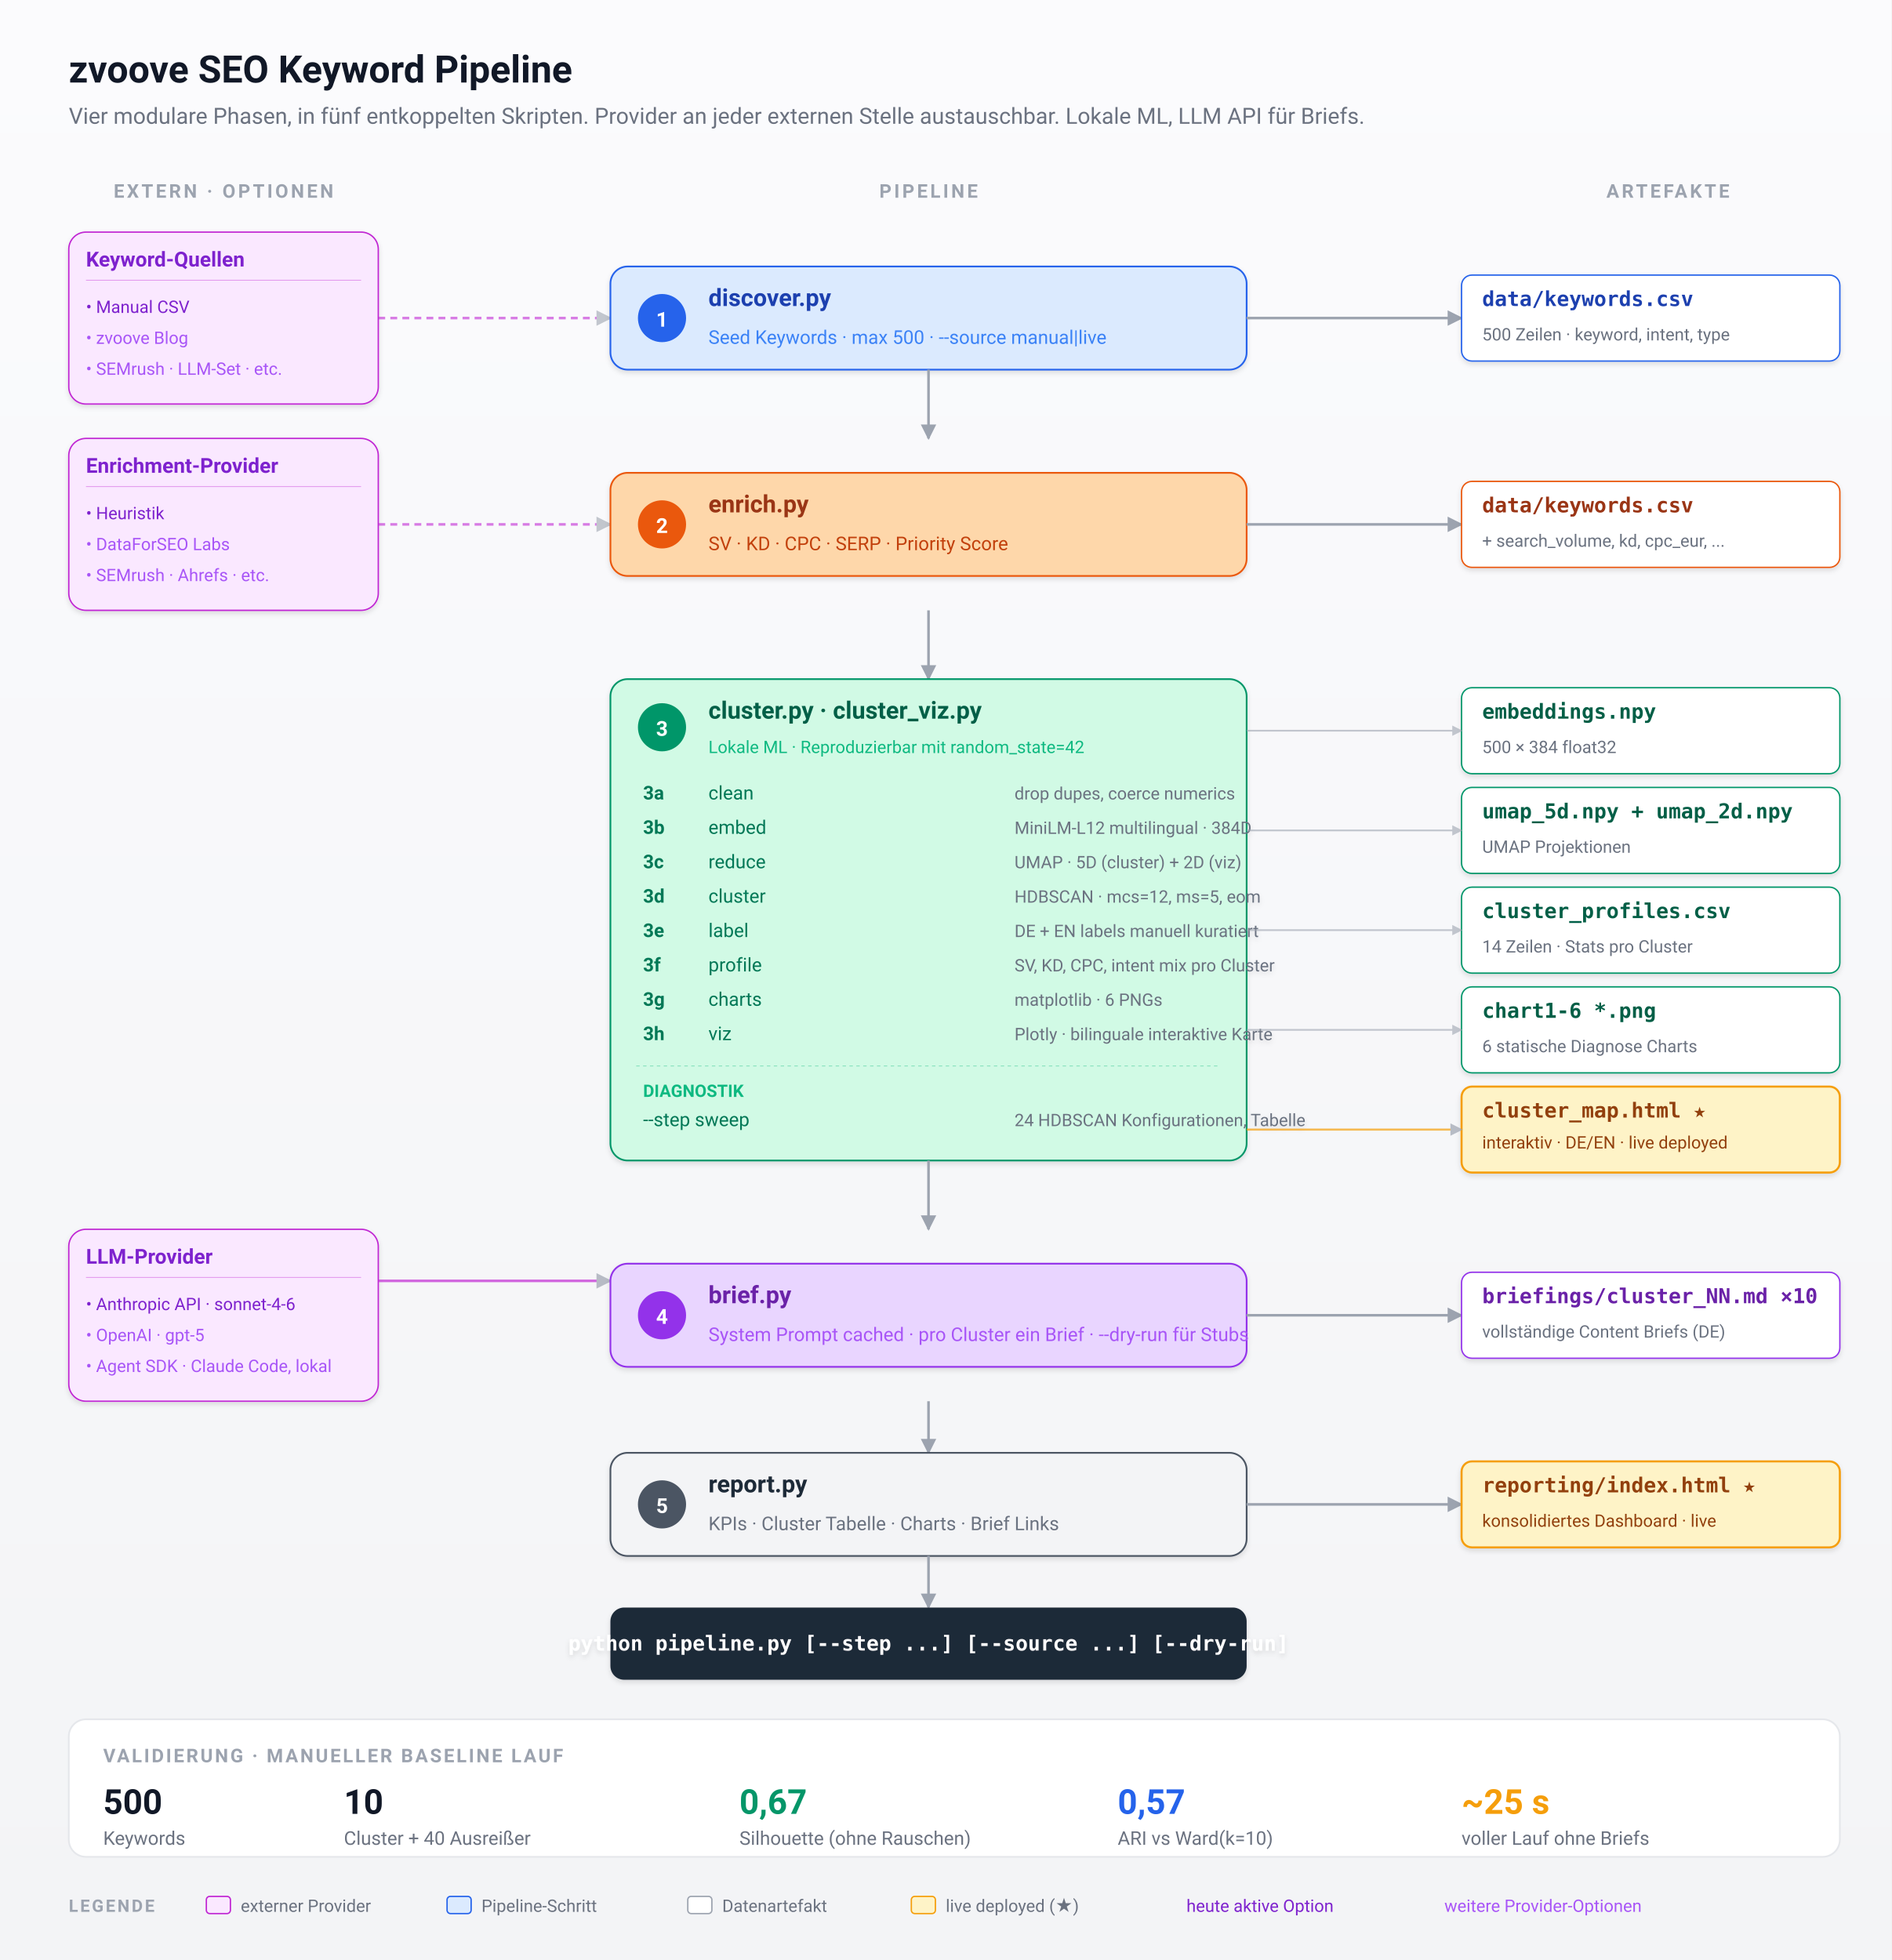
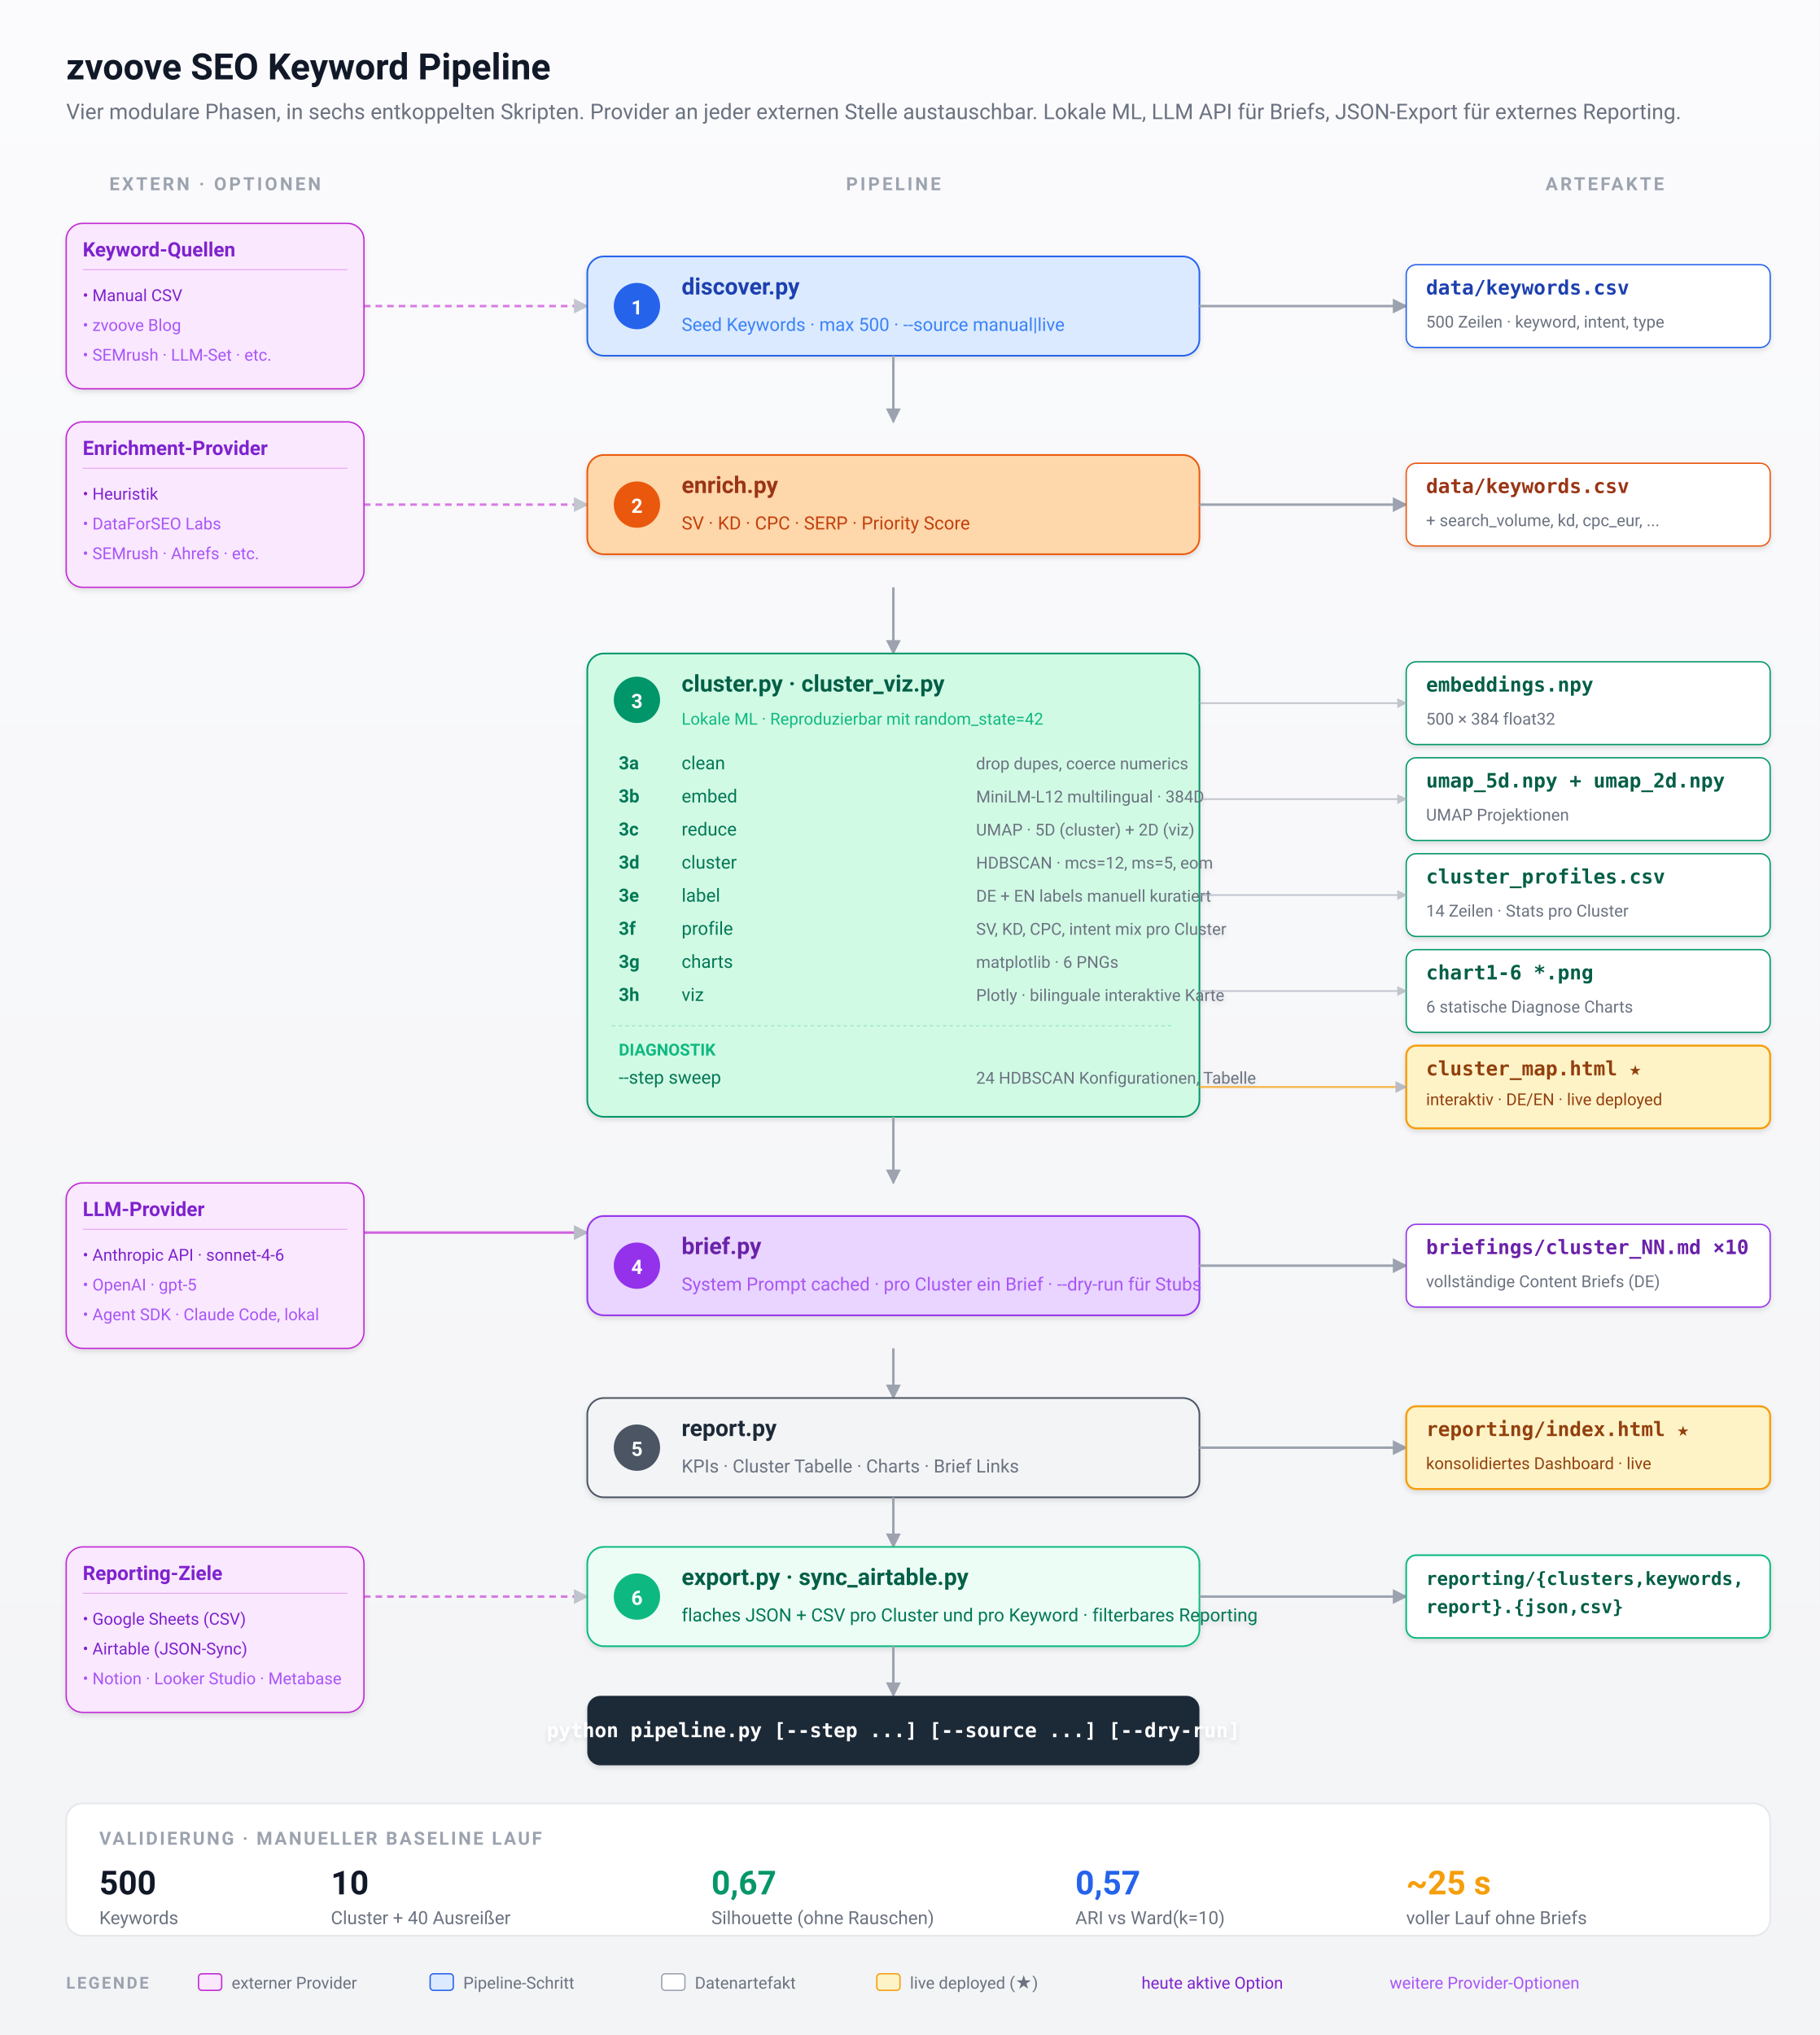
- <svg xmlns="http://www.w3.org/2000/svg" width="100%" viewBox="0 0 1100 1140" role="img" font-family="-apple-system, BlinkMacSystemFont, 'Segoe UI', Roboto, sans-serif">
+ <svg xmlns="http://www.w3.org/2000/svg" width="100%" viewBox="0 0 1100 1230" role="img" font-family="-apple-system, BlinkMacSystemFont, 'Segoe UI', Roboto, sans-serif">
  <defs>
    <marker id="arrow" viewBox="0 0 10 10" refX="9" refY="5" markerWidth="6" markerHeight="6" orient="auto-start-reverse">
      <path d="M0 0 L10 5 L0 10 z" fill="#9ca3af" />
    </marker>
    <filter id="shadow" x="-5%" y="-5%" width="110%" height="115%">
      <feDropShadow dx="0" dy="1.5" stdDeviation="1.5" flood-opacity="0.12" />
    </filter>
    <linearGradient id="bg" x1="0" y1="0" x2="0" y2="1">
      <stop offset="0" stop-color="#fbfbfd" />
      <stop offset="1" stop-color="#f3f4f6" />
    </linearGradient>
  </defs>
-   <rect width="1100" height="1140" fill="url(#bg)" />
+   <rect width="1100" height="1230" fill="url(#bg)" />
  <text x="40" y="48" font-size="22" font-weight="700" fill="#111827">zvoove SEO Keyword Pipeline</text>
-   <text x="40" y="72" font-size="13" fill="#6b7280">Vier modulare Phasen, in fünf entkoppelten Skripten. Provider an jeder externen Stelle austauschbar. Lokale ML, LLM API für Briefs.</text>
+   <text x="40" y="72" font-size="13" fill="#6b7280">Vier modulare Phasen, in sechs entkoppelten Skripten. Provider an jeder externen Stelle austauschbar. Lokale ML, LLM API für Briefs, JSON-Export für externes Reporting.</text>
  <text x="130" y="115" font-size="11" font-weight="600" fill="#9ca3af" letter-spacing="1.5" text-anchor="middle">EXTERN · OPTIONEN</text>
  <text x="540" y="115" font-size="11" font-weight="600" fill="#9ca3af" letter-spacing="1.5" text-anchor="middle">PIPELINE</text>
  <text x="970" y="115" font-size="11" font-weight="600" fill="#9ca3af" letter-spacing="1.5" text-anchor="middle">ARTEFAKTE</text>
  <g filter="url(#shadow)">
    <rect x="40" y="135" width="180" height="100" rx="10" fill="#fae8ff" stroke="#c026d3" stroke-width="0.8" />
    <text x="50" y="155" font-size="12" font-weight="700" fill="#7e22ce">Keyword-Quellen</text>
    <line x1="50" y1="163" x2="210" y2="163" stroke="#c026d3" stroke-width="0.5" opacity="0.4" />
    <text x="50" y="182" font-size="10" fill="#7e22ce">• Manual CSV</text>
    <text x="50" y="200" font-size="10" fill="#a855f7">• zvoove Blog</text>
    <text x="50" y="218" font-size="10" fill="#a855f7">• SEMrush · LLM-Set · etc.</text>
  </g>
  <line x1="220" y1="185" x2="355" y2="185" stroke="#c026d3" stroke-width="1.5" stroke-dasharray="4 3" marker-end="url(#arrow)" opacity="0.6" />
  <g filter="url(#shadow)">
    <rect x="355" y="155" width="370" height="60" rx="10" fill="#dbeafe" stroke="#2563eb" stroke-width="1" />
    <circle cx="385" cy="185" r="14" fill="#2563eb" />
    <text x="385" y="190" font-size="12" font-weight="700" fill="white" text-anchor="middle">1</text>
    <text x="412" y="178" font-size="14" font-weight="600" fill="#1e40af">discover.py</text>
    <text x="412" y="200" font-size="11" fill="#3b82f6">Seed Keywords · max 500 · --source manual|live</text>
  </g>
  <line x1="725" y1="185" x2="850" y2="185" stroke="#9ca3af" stroke-width="1.5" marker-end="url(#arrow)" />
  <g filter="url(#shadow)">
    <rect x="850" y="160" width="220" height="50" rx="6" fill="white" stroke="#2563eb" stroke-width="0.8" />
    <text x="862" y="178" font-size="12" font-weight="600" fill="#1e40af" font-family="ui-monospace, SFMono-Regular, monospace">data/keywords.csv</text>
    <text x="862" y="198" font-size="10" fill="#6b7280">500 Zeilen · keyword, intent, type</text>
  </g>
  <line x1="540" y1="215" x2="540" y2="255" stroke="#9ca3af" stroke-width="1.5" marker-end="url(#arrow)" />
  <g filter="url(#shadow)">
    <rect x="40" y="255" width="180" height="100" rx="10" fill="#fae8ff" stroke="#c026d3" stroke-width="0.8" />
    <text x="50" y="275" font-size="12" font-weight="700" fill="#7e22ce">Enrichment-Provider</text>
    <line x1="50" y1="283" x2="210" y2="283" stroke="#c026d3" stroke-width="0.5" opacity="0.4" />
    <text x="50" y="302" font-size="10" fill="#7e22ce">• Heuristik</text>
    <text x="50" y="320" font-size="10" fill="#a855f7">• DataForSEO Labs</text>
    <text x="50" y="338" font-size="10" fill="#a855f7">• SEMrush · Ahrefs · etc.</text>
  </g>
  <line x1="220" y1="305" x2="355" y2="305" stroke="#c026d3" stroke-width="1.5" stroke-dasharray="4 3" marker-end="url(#arrow)" opacity="0.6" />
  <g filter="url(#shadow)">
    <rect x="355" y="275" width="370" height="60" rx="10" fill="#fed7aa" stroke="#ea580c" stroke-width="1" />
    <circle cx="385" cy="305" r="14" fill="#ea580c" />
    <text x="385" y="310" font-size="12" font-weight="700" fill="white" text-anchor="middle">2</text>
    <text x="412" y="298" font-size="14" font-weight="600" fill="#9a3412">enrich.py</text>
    <text x="412" y="320" font-size="11" fill="#c2410c">SV · KD · CPC · SERP · Priority Score</text>
  </g>
  <line x1="725" y1="305" x2="850" y2="305" stroke="#9ca3af" stroke-width="1.5" marker-end="url(#arrow)" />
  <g filter="url(#shadow)">
    <rect x="850" y="280" width="220" height="50" rx="6" fill="white" stroke="#ea580c" stroke-width="0.8" />
    <text x="862" y="298" font-size="12" font-weight="600" fill="#9a3412" font-family="ui-monospace, SFMono-Regular, monospace">data/keywords.csv</text>
    <text x="862" y="318" font-size="10" fill="#6b7280">+ search_volume, kd, cpc_eur, ...</text>
  </g>
  <line x1="540" y1="355" x2="540" y2="395" stroke="#9ca3af" stroke-width="1.5" marker-end="url(#arrow)" />
  <g filter="url(#shadow)">
    <rect x="355" y="395" width="370" height="280" rx="10" fill="#d1fae5" stroke="#059669" stroke-width="1" />
    <circle cx="385" cy="423" r="14" fill="#059669" />
    <text x="385" y="428" font-size="12" font-weight="700" fill="white" text-anchor="middle">3</text>
    <text x="412" y="418" font-size="14" font-weight="600" fill="#065f46">cluster.py · cluster_viz.py</text>
    <text x="412" y="438" font-size="10" fill="#10b981">Lokale ML · Reproduzierbar mit random_state=42</text>
    <g font-size="11" fill="#047857">
      <text x="374" y="465" font-weight="600">3a</text>
      <text x="412" y="465">clean</text>
      <text x="590" y="465" fill="#6b7280" font-size="10">drop dupes, coerce numerics</text>
      <text x="374" y="485" font-weight="600">3b</text>
      <text x="412" y="485">embed</text>
      <text x="590" y="485" fill="#6b7280" font-size="10">MiniLM-L12 multilingual · 384D</text>
      <text x="374" y="505" font-weight="600">3c</text>
      <text x="412" y="505">reduce</text>
      <text x="590" y="505" fill="#6b7280" font-size="10">UMAP · 5D (cluster) + 2D (viz)</text>
      <text x="374" y="525" font-weight="600">3d</text>
      <text x="412" y="525">cluster</text>
      <text x="590" y="525" fill="#6b7280" font-size="10">HDBSCAN · mcs=12, ms=5, eom</text>
      <text x="374" y="545" font-weight="600">3e</text>
      <text x="412" y="545">label</text>
      <text x="590" y="545" fill="#6b7280" font-size="10">DE + EN labels manuell kuratiert</text>
      <text x="374" y="565" font-weight="600">3f</text>
      <text x="412" y="565">profile</text>
      <text x="590" y="565" fill="#6b7280" font-size="10">SV, KD, CPC, intent mix pro Cluster</text>
      <text x="374" y="585" font-weight="600">3g</text>
      <text x="412" y="585">charts</text>
      <text x="590" y="585" fill="#6b7280" font-size="10">matplotlib · 6 PNGs</text>
      <text x="374" y="605" font-weight="600">3h</text>
      <text x="412" y="605">viz</text>
      <text x="590" y="605" fill="#6b7280" font-size="10">Plotly · bilinguale interaktive Karte</text>
    </g>
    <line x1="370" y1="620" x2="710" y2="620" stroke="#10b981" stroke-width="0.5" stroke-dasharray="2 2" opacity="0.4" />
    <text x="374" y="638" font-size="10" font-weight="600" fill="#10b981">DIAGNOSTIK</text>
    <text x="374" y="655" font-size="11" fill="#047857">--step sweep</text>
    <text x="590" y="655" fill="#6b7280" font-size="10">24 HDBSCAN Konfigurationen, Tabelle</text>
  </g>
  <g filter="url(#shadow)">
    <rect x="850" y="400" width="220" height="50" rx="6" fill="white" stroke="#059669" stroke-width="0.8" />
    <text x="862" y="418" font-size="12" font-weight="600" fill="#065f46" font-family="ui-monospace, SFMono-Regular, monospace">embeddings.npy</text>
    <text x="862" y="438" font-size="10" fill="#6b7280">500 × 384 float32</text>
  </g>
  <g filter="url(#shadow)">
    <rect x="850" y="458" width="220" height="50" rx="6" fill="white" stroke="#059669" stroke-width="0.8" />
    <text x="862" y="476" font-size="12" font-weight="600" fill="#065f46" font-family="ui-monospace, SFMono-Regular, monospace">umap_5d.npy + umap_2d.npy</text>
    <text x="862" y="496" font-size="10" fill="#6b7280">UMAP Projektionen</text>
  </g>
  <g filter="url(#shadow)">
    <rect x="850" y="516" width="220" height="50" rx="6" fill="white" stroke="#059669" stroke-width="0.8" />
    <text x="862" y="534" font-size="12" font-weight="600" fill="#065f46" font-family="ui-monospace, SFMono-Regular, monospace">cluster_profiles.csv</text>
    <text x="862" y="554" font-size="10" fill="#6b7280">14 Zeilen · Stats pro Cluster</text>
  </g>
  <g filter="url(#shadow)">
    <rect x="850" y="574" width="220" height="50" rx="6" fill="white" stroke="#059669" stroke-width="0.8" />
    <text x="862" y="592" font-size="12" font-weight="600" fill="#065f46" font-family="ui-monospace, SFMono-Regular, monospace">chart1-6 *.png</text>
    <text x="862" y="612" font-size="10" fill="#6b7280">6 statische Diagnose Charts</text>
  </g>
  <g filter="url(#shadow)">
    <rect x="850" y="632" width="220" height="50" rx="6" fill="#fef3c7" stroke="#f59e0b" stroke-width="1.2" />
    <text x="862" y="650" font-size="12" font-weight="700" fill="#92400e" font-family="ui-monospace, SFMono-Regular, monospace">cluster_map.html ★</text>
    <text x="862" y="668" font-size="10" fill="#92400e">interaktiv · DE/EN · live deployed</text>
  </g>
  <line x1="725" y1="425" x2="850" y2="425" stroke="#9ca3af" stroke-width="1" marker-end="url(#arrow)" opacity="0.6" />
  <line x1="725" y1="483" x2="850" y2="483" stroke="#9ca3af" stroke-width="1" marker-end="url(#arrow)" opacity="0.6" />
  <line x1="725" y1="541" x2="850" y2="541" stroke="#9ca3af" stroke-width="1" marker-end="url(#arrow)" opacity="0.6" />
  <line x1="725" y1="599" x2="850" y2="599" stroke="#9ca3af" stroke-width="1" marker-end="url(#arrow)" opacity="0.6" />
  <line x1="725" y1="657" x2="850" y2="657" stroke="#f59e0b" stroke-width="1.2" marker-end="url(#arrow)" opacity="0.7" />
  <line x1="540" y1="675" x2="540" y2="715" stroke="#9ca3af" stroke-width="1.5" marker-end="url(#arrow)" />
  <g filter="url(#shadow)">
    <rect x="40" y="715" width="180" height="100" rx="10" fill="#fae8ff" stroke="#c026d3" stroke-width="0.8" />
    <text x="50" y="735" font-size="12" font-weight="700" fill="#7e22ce">LLM-Provider</text>
    <line x1="50" y1="743" x2="210" y2="743" stroke="#c026d3" stroke-width="0.5" opacity="0.4" />
    <text x="50" y="762" font-size="10" fill="#7e22ce">• Anthropic API · sonnet-4-6</text>
    <text x="50" y="780" font-size="10" fill="#a855f7">• OpenAI · gpt-5</text>
    <text x="50" y="798" font-size="10" fill="#a855f7">• Agent SDK · Claude Code, lokal</text>
  </g>
  <line x1="220" y1="745" x2="355" y2="745" stroke="#c026d3" stroke-width="1.5" marker-end="url(#arrow)" opacity="0.7" />
  <g filter="url(#shadow)">
    <rect x="355" y="735" width="370" height="60" rx="10" fill="#e9d5ff" stroke="#9333ea" stroke-width="1" />
    <circle cx="385" cy="765" r="14" fill="#9333ea" />
    <text x="385" y="770" font-size="12" font-weight="700" fill="white" text-anchor="middle">4</text>
    <text x="412" y="758" font-size="14" font-weight="600" fill="#6b21a8">brief.py</text>
    <text x="412" y="780" font-size="11" fill="#a855f7">System Prompt cached · pro Cluster ein Brief · --dry-run für Stubs</text>
  </g>
  <line x1="725" y1="765" x2="850" y2="765" stroke="#9ca3af" stroke-width="1.5" marker-end="url(#arrow)" />
  <g filter="url(#shadow)">
    <rect x="850" y="740" width="220" height="50" rx="6" fill="white" stroke="#9333ea" stroke-width="0.8" />
    <text x="862" y="758" font-size="12" font-weight="600" fill="#6b21a8" font-family="ui-monospace, SFMono-Regular, monospace">briefings/cluster_NN.md ×10</text>
    <text x="862" y="778" font-size="10" fill="#6b7280">vollständige Content Briefs (DE)</text>
  </g>
  <line x1="540" y1="815" x2="540" y2="845" stroke="#9ca3af" stroke-width="1.5" marker-end="url(#arrow)" />
  <g filter="url(#shadow)">
    <rect x="355" y="845" width="370" height="60" rx="10" fill="#f3f4f6" stroke="#4b5563" stroke-width="1" />
    <circle cx="385" cy="875" r="14" fill="#4b5563" />
    <text x="385" y="880" font-size="12" font-weight="700" fill="white" text-anchor="middle">5</text>
    <text x="412" y="868" font-size="14" font-weight="600" fill="#1f2937">report.py</text>
    <text x="412" y="890" font-size="11" fill="#6b7280">KPIs · Cluster Tabelle · Charts · Brief Links</text>
  </g>
  <line x1="725" y1="875" x2="850" y2="875" stroke="#9ca3af" stroke-width="1.5" marker-end="url(#arrow)" />
  <g filter="url(#shadow)">
    <rect x="850" y="850" width="220" height="50" rx="6" fill="#fef3c7" stroke="#f59e0b" stroke-width="1.2" />
    <text x="862" y="868" font-size="12" font-weight="700" fill="#92400e" font-family="ui-monospace, SFMono-Regular, monospace">reporting/index.html ★</text>
    <text x="862" y="888" font-size="10" fill="#92400e">konsolidiertes Dashboard · live</text>
  </g>
  <line x1="540" y1="905" x2="540" y2="935" stroke="#9ca3af" stroke-width="1.5" marker-end="url(#arrow)" />
  <g filter="url(#shadow)">
-     <rect x="355" y="935" width="370" height="42" rx="8" fill="#1f2937" />
-     <text x="540" y="960" font-size="12" font-weight="600" fill="white" text-anchor="middle" font-family="ui-monospace, SFMono-Regular, monospace">python pipeline.py [--step ...] [--source ...] [--dry-run]</text>
+     <rect x="40" y="935" width="180" height="100" rx="10" fill="#fae8ff" stroke="#c026d3" stroke-width="0.8" />
+     <text x="50" y="955" font-size="12" font-weight="700" fill="#7e22ce">Reporting-Ziele</text>
+     <line x1="50" y1="963" x2="210" y2="963" stroke="#c026d3" stroke-width="0.5" opacity="0.4" />
+     <text x="50" y="982" font-size="10" fill="#7e22ce">• Google Sheets (CSV)</text>
+     <text x="50" y="1000" font-size="10" fill="#7e22ce">• Airtable (JSON-Sync)</text>
+     <text x="50" y="1018" font-size="10" fill="#a855f7">• Notion · Looker Studio · Metabase</text>
+   </g>
+   <line x1="220" y1="965" x2="355" y2="965" stroke="#c026d3" stroke-width="1.5" stroke-dasharray="4 3" marker-end="url(#arrow)" opacity="0.6" />
+   <g filter="url(#shadow)">
+     <rect x="355" y="935" width="370" height="60" rx="10" fill="#ecfdf5" stroke="#10b981" stroke-width="1" />
+     <circle cx="385" cy="965" r="14" fill="#10b981" />
+     <text x="385" y="970" font-size="12" font-weight="700" fill="white" text-anchor="middle">6</text>
+     <text x="412" y="958" font-size="14" font-weight="600" fill="#065f46">export.py · sync_airtable.py</text>
+     <text x="412" y="980" font-size="11" fill="#047857">flaches JSON + CSV pro Cluster und pro Keyword · filterbares Reporting</text>
+   </g>
+   <line x1="725" y1="965" x2="850" y2="965" stroke="#9ca3af" stroke-width="1.5" marker-end="url(#arrow)" />
+   <g filter="url(#shadow)">
+     <rect x="850" y="940" width="220" height="50" rx="6" fill="white" stroke="#10b981" stroke-width="1" />
+     <text x="862" y="958" font-size="11" font-weight="600" fill="#065f46" font-family="ui-monospace, SFMono-Regular, monospace">reporting/{clusters,keywords,</text>
+     <text x="862" y="975" font-size="11" font-weight="600" fill="#065f46" font-family="ui-monospace, SFMono-Regular, monospace">report}.{json,csv}</text>
+   </g>
+   <line x1="540" y1="995" x2="540" y2="1025" stroke="#9ca3af" stroke-width="1.5" marker-end="url(#arrow)" />
+   <g filter="url(#shadow)">
+     <rect x="355" y="1025" width="370" height="42" rx="8" fill="#1f2937" />
+     <text x="540" y="1050" font-size="12" font-weight="600" fill="white" text-anchor="middle" font-family="ui-monospace, SFMono-Regular, monospace">python pipeline.py [--step ...] [--source ...] [--dry-run]</text>
  </g>
  <g>
-     <rect x="40" y="1000" width="1030" height="80" rx="10" fill="white" stroke="#e5e7eb" stroke-width="1" />
-     <text x="60" y="1025" font-size="11" font-weight="600" fill="#9ca3af" letter-spacing="1.2">VALIDIERUNG · MANUELLER BASELINE LAUF</text>
+     <rect x="40" y="1090" width="1030" height="80" rx="10" fill="white" stroke="#e5e7eb" stroke-width="1" />
+     <text x="60" y="1115" font-size="11" font-weight="600" fill="#9ca3af" letter-spacing="1.2">VALIDIERUNG · MANUELLER BASELINE LAUF</text>
    <g font-size="11" fill="#374151">
-       <text x="60" y="1055" font-size="20" font-weight="700" fill="#111827">500</text>
-       <text x="60" y="1073" fill="#6b7280">Keywords</text>
-       <text x="200" y="1055" font-size="20" font-weight="700" fill="#111827">10</text>
-       <text x="200" y="1073" fill="#6b7280">Cluster + 40 Ausreißer</text>
-       <text x="430" y="1055" font-size="20" font-weight="700" fill="#059669">0,67</text>
-       <text x="430" y="1073" fill="#6b7280">Silhouette (ohne Rauschen)</text>
-       <text x="650" y="1055" font-size="20" font-weight="700" fill="#2563eb">0,57</text>
-       <text x="650" y="1073" fill="#6b7280">ARI vs Ward(k=10)</text>
-       <text x="850" y="1055" font-size="20" font-weight="700" fill="#f59e0b">~25 s</text>
-       <text x="850" y="1073" fill="#6b7280">voller Lauf ohne Briefs</text>
+       <text x="60" y="1145" font-size="20" font-weight="700" fill="#111827">500</text>
+       <text x="60" y="1163" fill="#6b7280">Keywords</text>
+       <text x="200" y="1145" font-size="20" font-weight="700" fill="#111827">10</text>
+       <text x="200" y="1163" fill="#6b7280">Cluster + 40 Ausreißer</text>
+       <text x="430" y="1145" font-size="20" font-weight="700" fill="#059669">0,67</text>
+       <text x="430" y="1163" fill="#6b7280">Silhouette (ohne Rauschen)</text>
+       <text x="650" y="1145" font-size="20" font-weight="700" fill="#2563eb">0,57</text>
+       <text x="650" y="1163" fill="#6b7280">ARI vs Ward(k=10)</text>
+       <text x="850" y="1145" font-size="20" font-weight="700" fill="#f59e0b">~25 s</text>
+       <text x="850" y="1163" fill="#6b7280">voller Lauf ohne Briefs</text>
    </g>
  </g>
-   <g transform="translate(40,1100)">
+   <g transform="translate(40,1190)">
    <text x="0" y="12" font-size="10" font-weight="600" fill="#9ca3af" letter-spacing="1.2">LEGENDE</text>
    <rect x="80" y="3" width="14" height="10" rx="2" fill="#fae8ff" stroke="#c026d3" stroke-width="0.8" />
    <text x="100" y="12" font-size="10" fill="#6b7280">externer Provider</text>
    <rect x="220" y="3" width="14" height="10" rx="2" fill="#dbeafe" stroke="#2563eb" stroke-width="0.8" />
    <text x="240" y="12" font-size="10" fill="#6b7280">Pipeline-Schritt</text>
    <rect x="360" y="3" width="14" height="10" rx="2" fill="white" stroke="#9ca3af" stroke-width="0.8" />
    <text x="380" y="12" font-size="10" fill="#6b7280">Datenartefakt</text>
    <rect x="490" y="3" width="14" height="10" rx="2" fill="#fef3c7" stroke="#f59e0b" stroke-width="0.8" />
    <text x="510" y="12" font-size="10" fill="#6b7280">live deployed (★)</text>
    <text x="650" y="12" font-size="10" fill="#7e22ce">heute aktive Option</text>
    <text x="800" y="12" font-size="10" fill="#a855f7">weitere Provider-Optionen</text>
  </g>
</svg>
